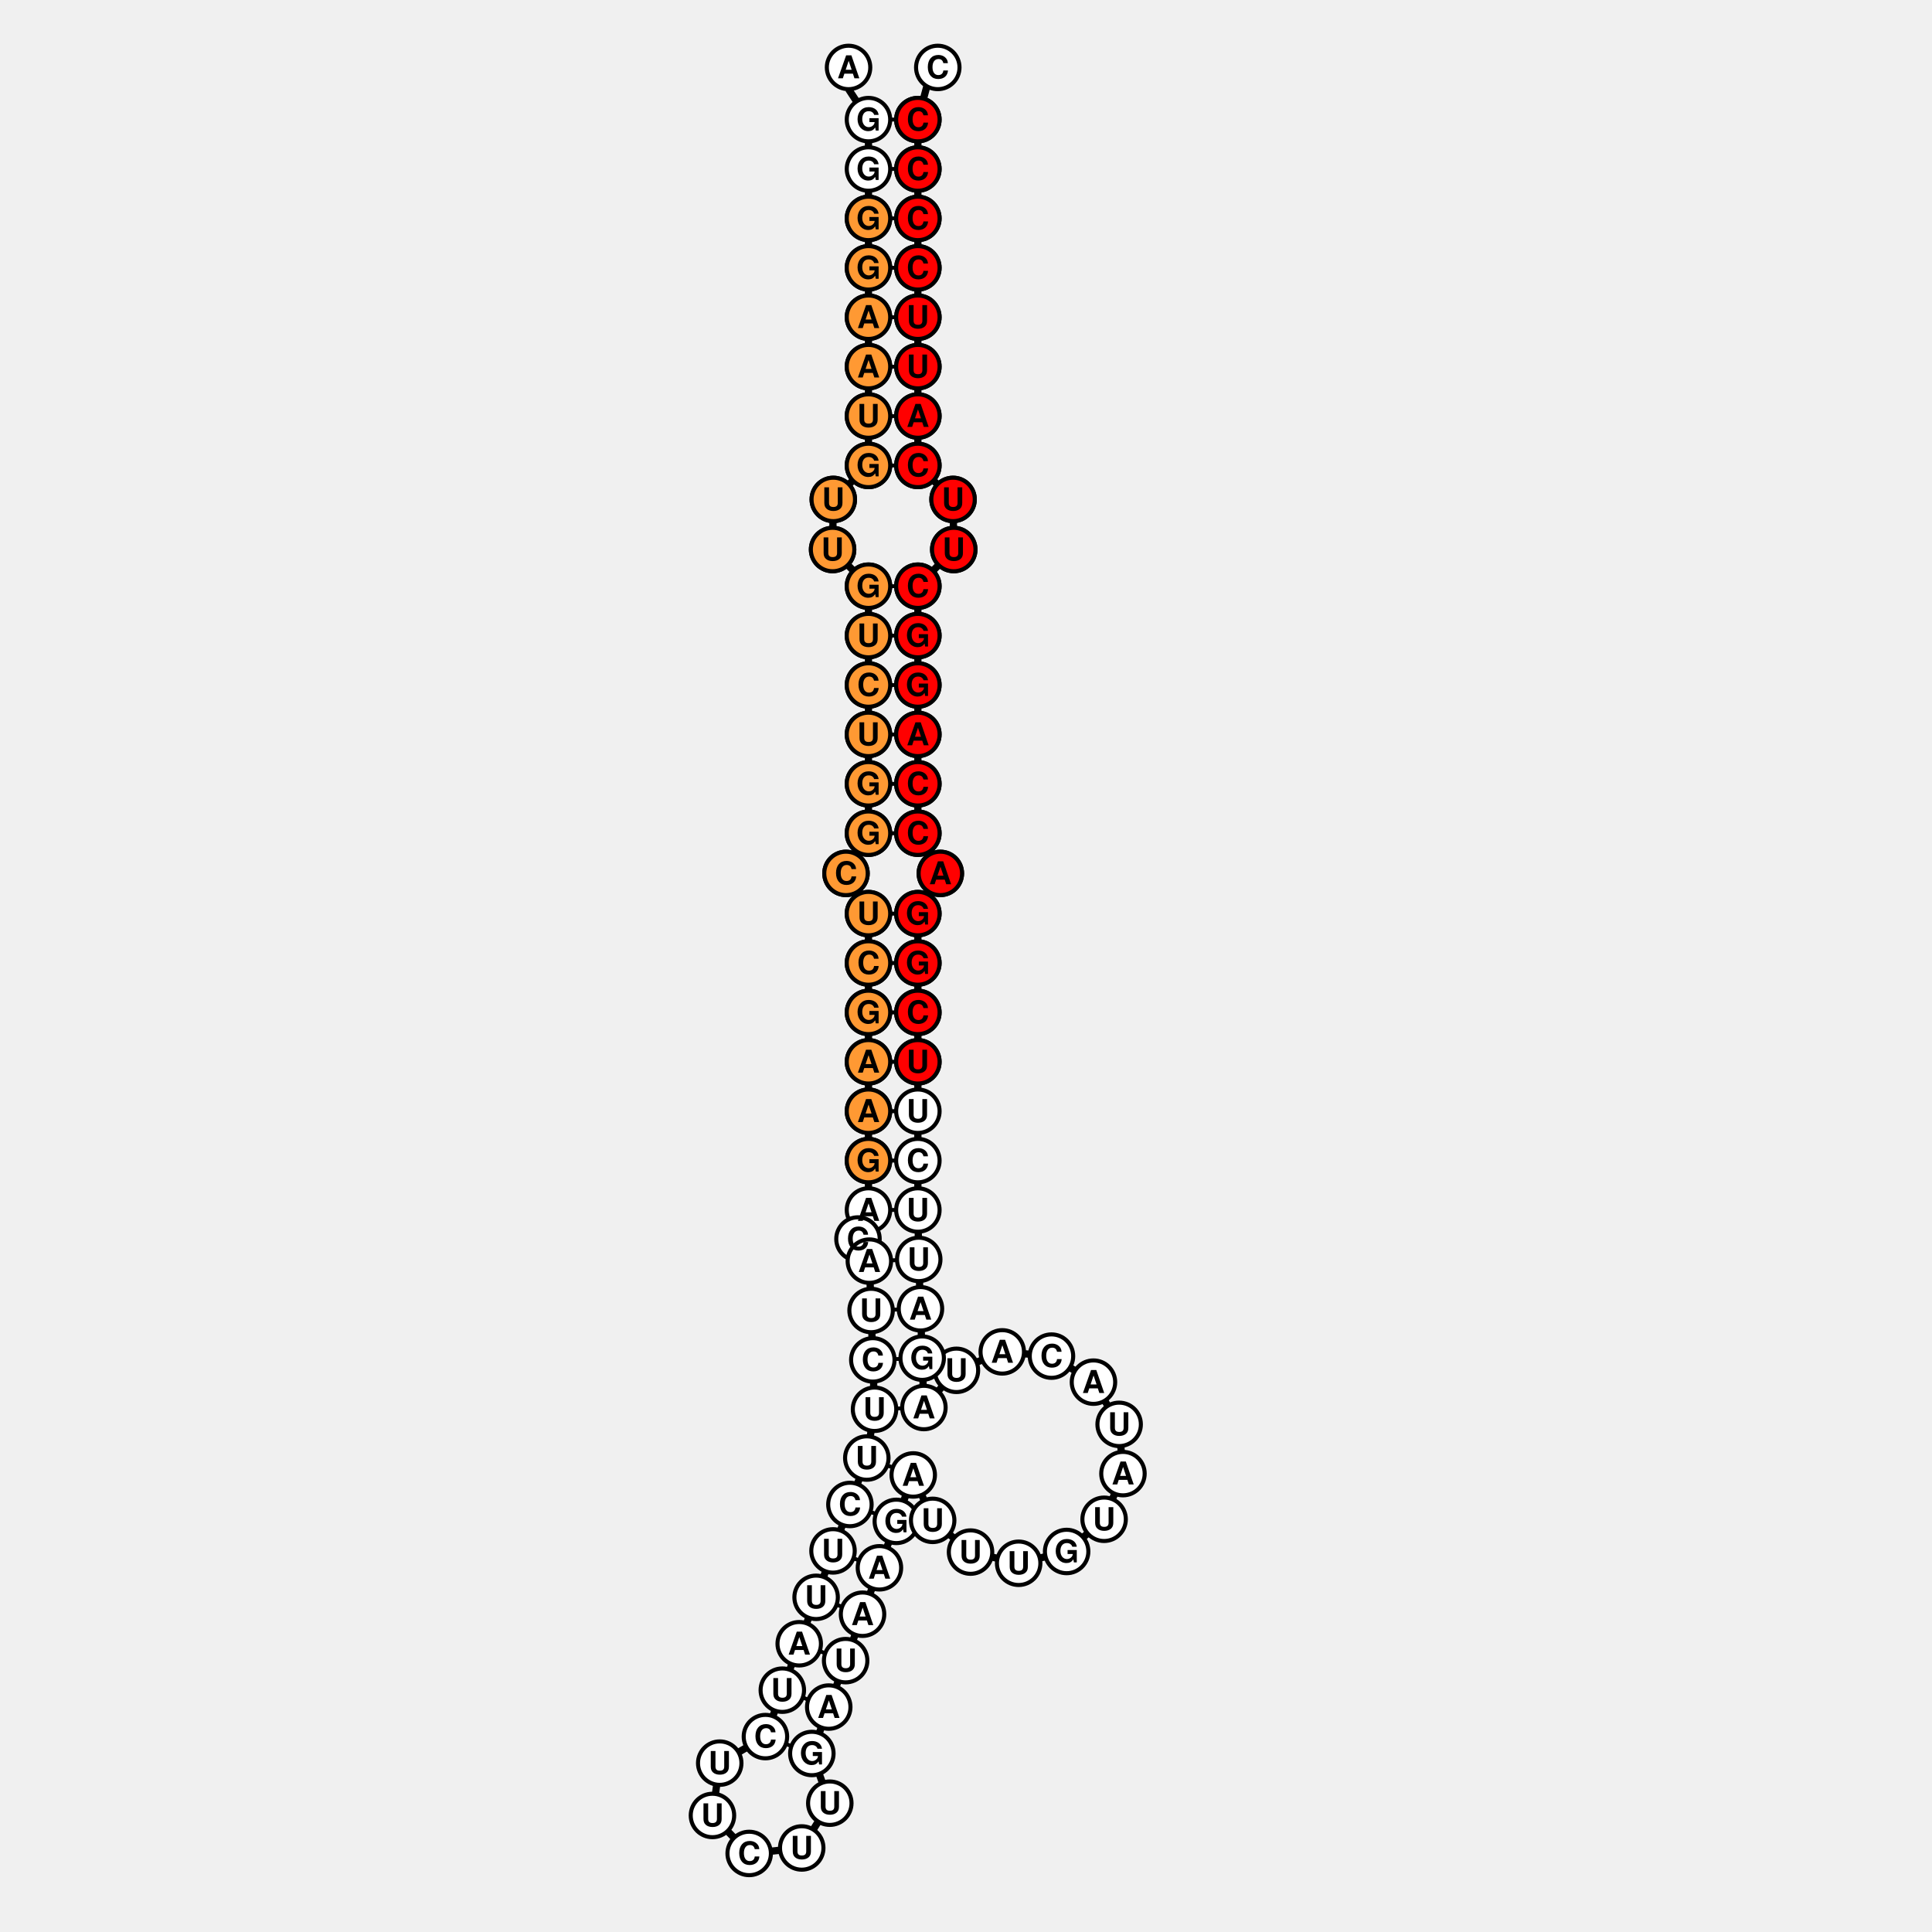
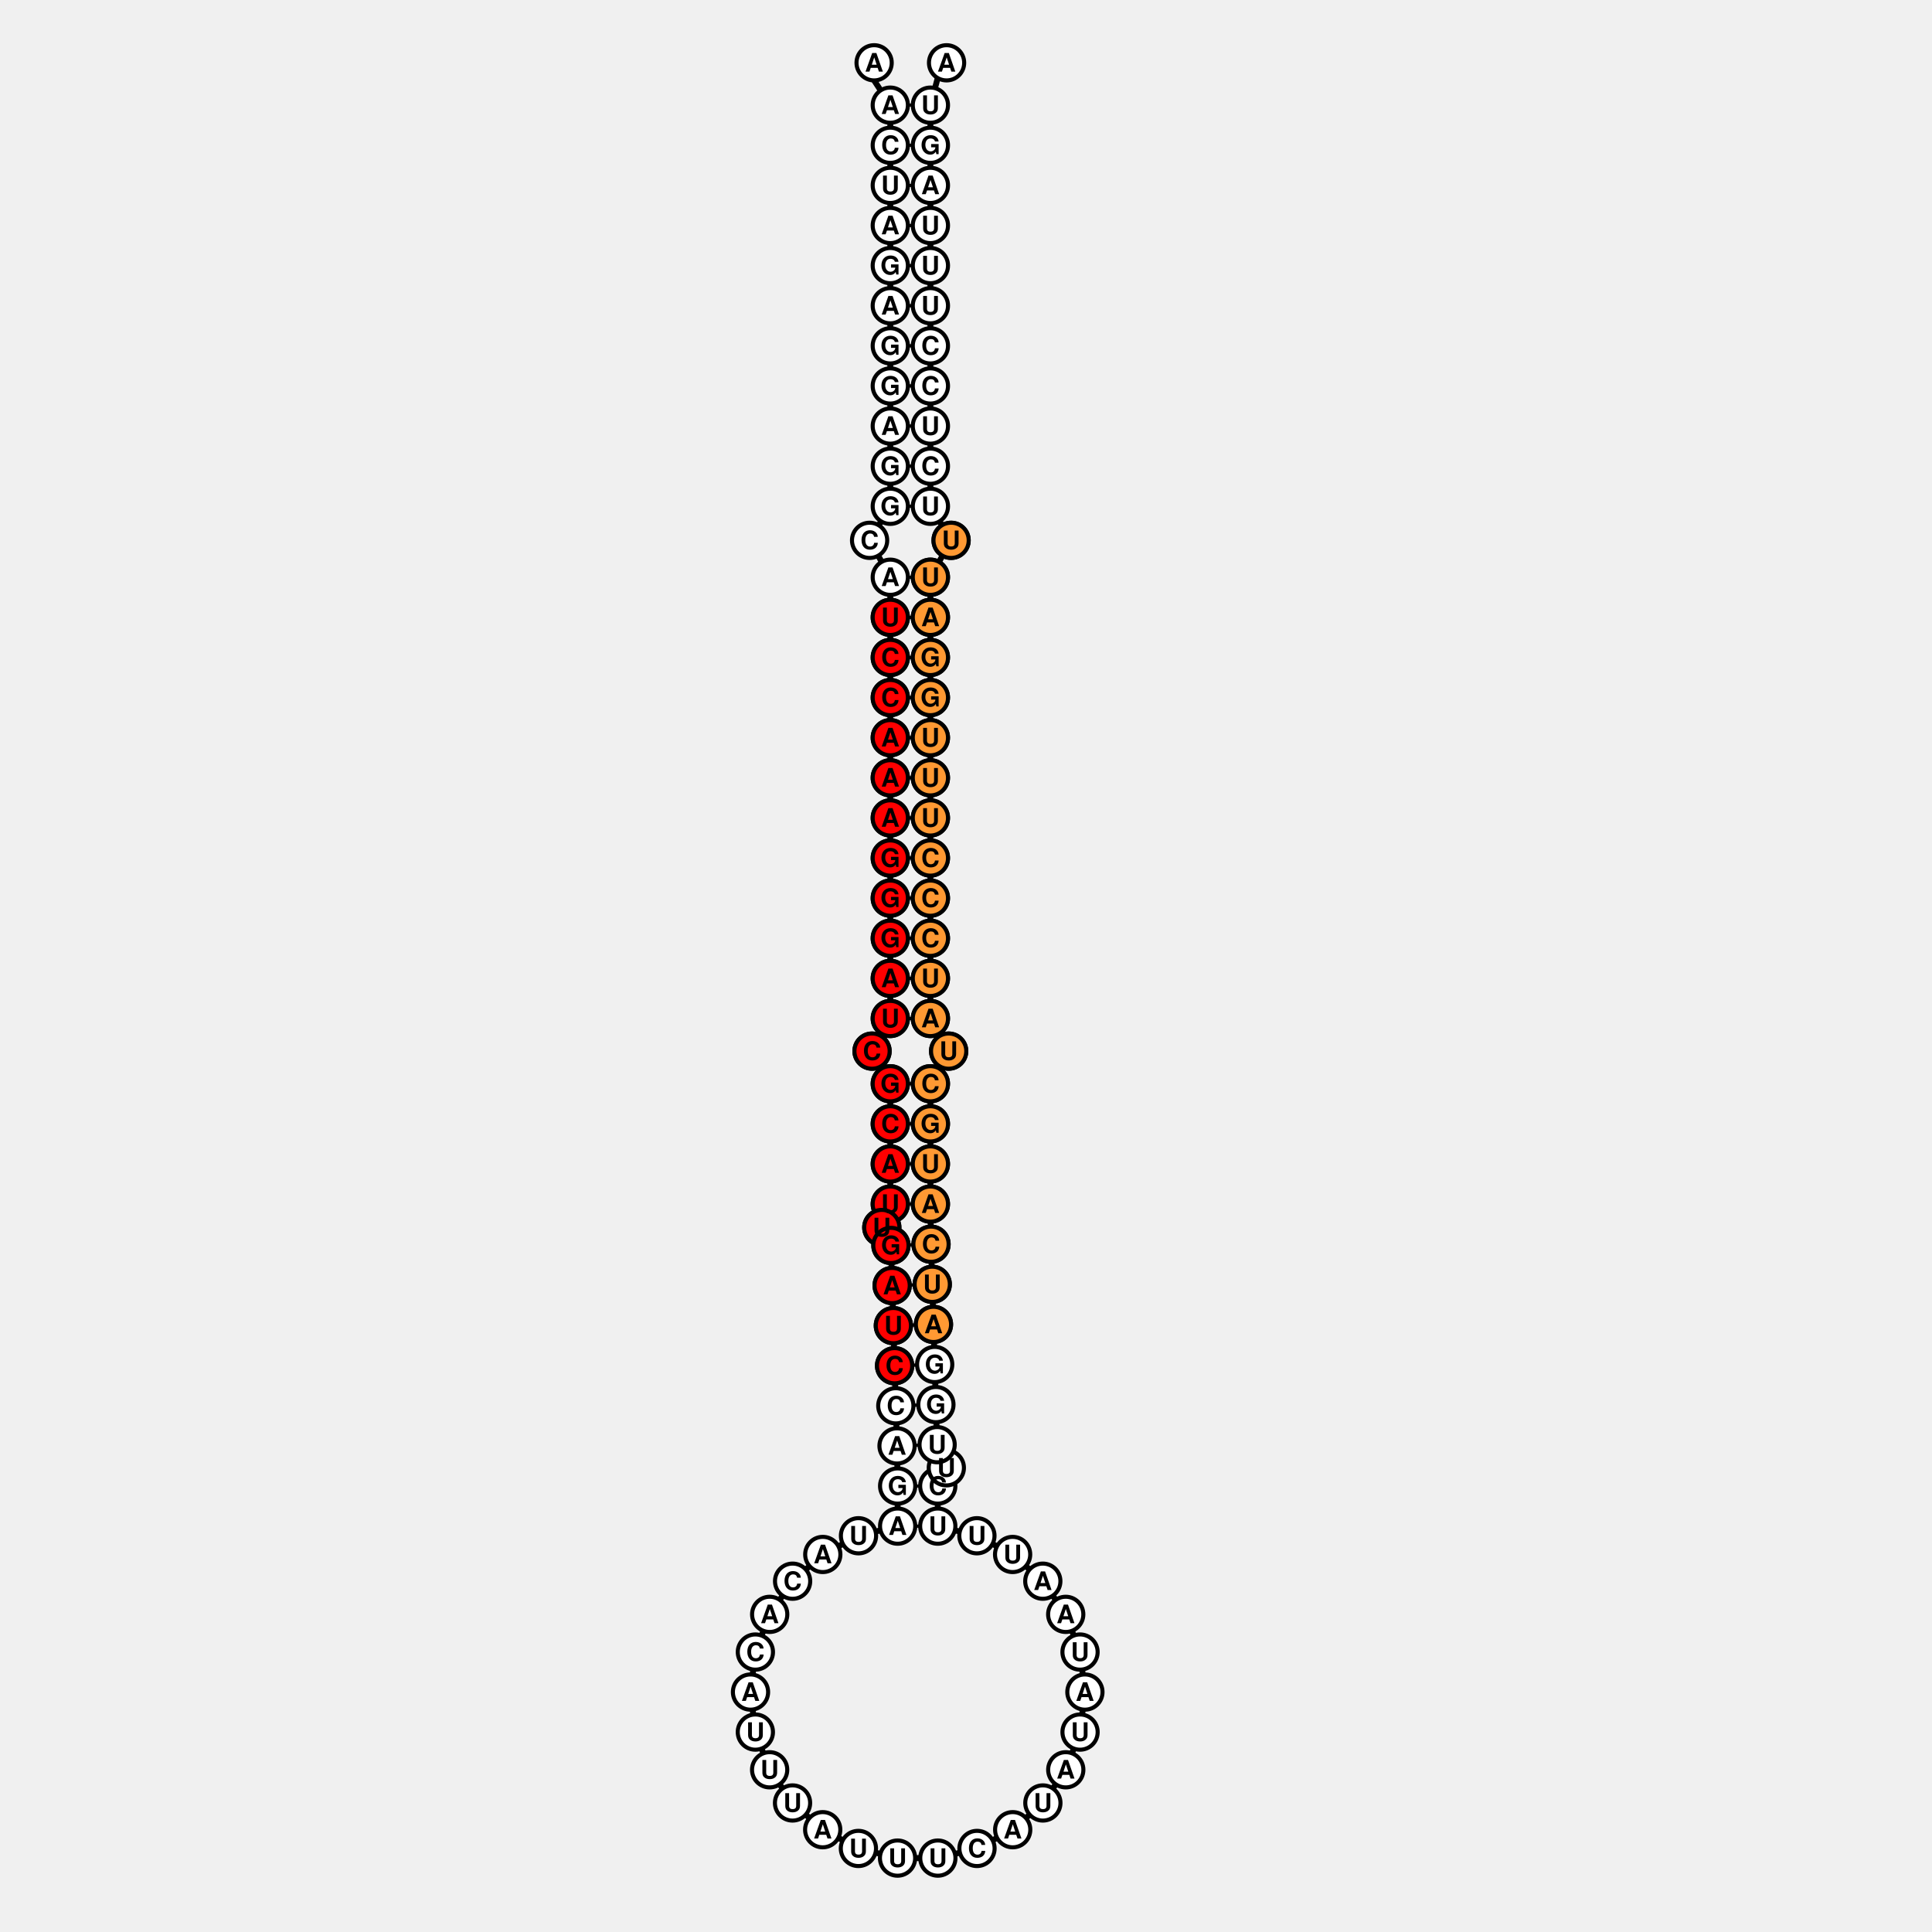
<svg xmlns="http://www.w3.org/2000/svg" baseProfile="full" height="100%" preserveAspectRatio="xMidYMid meet" version="1.1" viewBox="0, 0, 452.0, 452.0" width="100%">
  <defs />
  <g id="precursor" transform="translate(0, 10) scale(0.95, 0.95)">
-     <g id="pairs" stroke="black" stroke-width="0.892">
-       <line x1="213.876" x2="226.042" y1="18.93" y2="18.93" />
-       <line x1="213.876" x2="226.042" y1="31.097" y2="31.097" />
-       <line x1="213.876" x2="226.042" y1="43.263" y2="43.263" />
-       <line x1="213.876" x2="226.042" y1="55.43" y2="55.43" />
-       <line x1="213.876" x2="226.042" y1="67.596" y2="67.596" />
-       <line x1="213.876" x2="226.042" y1="79.763" y2="79.763" />
-       <line x1="213.876" x2="226.042" y1="91.929" y2="91.929" />
-       <line x1="213.876" x2="226.042" y1="104.096" y2="104.096" />
-       <line x1="213.876" x2="226.042" y1="133.833" y2="133.833" />
-       <line x1="213.876" x2="226.042" y1="146" y2="146" />
-       <line x1="213.876" x2="226.042" y1="158.166" y2="158.166" />
-       <line x1="213.876" x2="226.042" y1="170.333" y2="170.333" />
-       <line x1="213.876" x2="226.042" y1="182.499" y2="182.499" />
-       <line x1="213.876" x2="226.042" y1="194.666" y2="194.666" />
-       <line x1="213.876" x2="226.042" y1="214.462" y2="214.462" />
-       <line x1="213.876" x2="226.042" y1="226.629" y2="226.629" />
-       <line x1="213.876" x2="226.042" y1="238.795" y2="238.795" />
-       <line x1="213.876" x2="226.042" y1="250.962" y2="250.962" />
-       <line x1="213.876" x2="226.042" y1="263.128" y2="263.128" />
-       <line x1="213.876" x2="226.042" y1="275.295" y2="275.295" />
-       <line x1="213.876" x2="226.042" y1="287.461" y2="287.461" />
-       <line x1="214.095" x2="226.255" y1="300.05" y2="299.626" />
-       <line x1="214.52" x2="226.679" y1="312.209" y2="311.785" />
-       <line x1="214.945" x2="227.104" y1="324.369" y2="323.944" />
-       <line x1="215.369" x2="227.528" y1="336.528" y2="336.103" />
-       <line x1="213.466" x2="224.899" y1="348.544" y2="352.705" />
-       <line x1="209.305" x2="220.738" y1="359.978" y2="364.139" />
-       <line x1="205.143" x2="216.577" y1="371.41" y2="375.571" />
-       <line x1="200.982" x2="212.415" y1="382.842" y2="387.004" />
-       <line x1="196.821" x2="208.254" y1="394.276" y2="398.437" />
-       <line x1="192.66" x2="204.093" y1="405.708" y2="409.869" />
-       <line x1="188.499" x2="199.931" y1="417.141" y2="421.302" />
-       <line x1="199.931" x2="188.499" y1="421.302" y2="417.141" />
-       <line x1="204.093" x2="192.66" y1="409.869" y2="405.708" />
-       <line x1="208.254" x2="196.821" y1="398.437" y2="394.276" />
-       <line x1="212.415" x2="200.982" y1="387.004" y2="382.842" />
-       <line x1="216.577" x2="205.143" y1="375.571" y2="371.41" />
-       <line x1="220.738" x2="209.305" y1="364.139" y2="359.978" />
-       <line x1="224.899" x2="213.466" y1="352.705" y2="348.544" />
-       <line x1="227.528" x2="215.369" y1="336.103" y2="336.528" />
-       <line x1="227.104" x2="214.945" y1="323.944" y2="324.369" />
-       <line x1="226.679" x2="214.52" y1="311.785" y2="312.209" />
-       <line x1="226.255" x2="214.095" y1="299.626" y2="300.05" />
-       <line x1="226.042" x2="213.876" y1="287.461" y2="287.461" />
-       <line x1="226.042" x2="213.876" y1="275.295" y2="275.295" />
-       <line x1="226.042" x2="213.876" y1="263.128" y2="263.128" />
-       <line x1="226.042" x2="213.876" y1="250.962" y2="250.962" />
-       <line x1="226.042" x2="213.876" y1="238.795" y2="238.795" />
-       <line x1="226.042" x2="213.876" y1="226.629" y2="226.629" />
-       <line x1="226.042" x2="213.876" y1="214.462" y2="214.462" />
-       <line x1="226.042" x2="213.876" y1="194.666" y2="194.666" />
-       <line x1="226.042" x2="213.876" y1="182.499" y2="182.499" />
-       <line x1="226.042" x2="213.876" y1="170.333" y2="170.333" />
-       <line x1="226.042" x2="213.876" y1="158.166" y2="158.166" />
-       <line x1="226.042" x2="213.876" y1="146" y2="146" />
-       <line x1="226.042" x2="213.876" y1="133.833" y2="133.833" />
-       <line x1="226.042" x2="213.876" y1="104.096" y2="104.096" />
-       <line x1="226.042" x2="213.876" y1="91.929" y2="91.929" />
-       <line x1="226.042" x2="213.876" y1="79.763" y2="79.763" />
-       <line x1="226.042" x2="213.876" y1="67.596" y2="67.596" />
-       <line x1="226.042" x2="213.876" y1="55.43" y2="55.43" />
-       <line x1="226.042" x2="213.876" y1="43.263" y2="43.263" />
-       <line x1="226.042" x2="213.876" y1="31.097" y2="31.097" />
-       <line x1="226.042" x2="213.876" y1="18.93" y2="18.93" />
+     <g id="pairs" stroke="black" stroke-width="0.723">
+       <line x1="219.25" x2="229.128" y1="15.37" y2="15.37" />
+       <line x1="219.25" x2="229.128" y1="25.249" y2="25.249" />
+       <line x1="219.25" x2="229.128" y1="35.128" y2="35.128" />
+       <line x1="219.25" x2="229.128" y1="45.007" y2="45.007" />
+       <line x1="219.25" x2="229.128" y1="54.885" y2="54.885" />
+       <line x1="219.25" x2="229.128" y1="64.764" y2="64.764" />
+       <line x1="219.25" x2="229.128" y1="74.643" y2="74.643" />
+       <line x1="219.25" x2="229.128" y1="84.521" y2="84.521" />
+       <line x1="219.25" x2="229.128" y1="94.4" y2="94.4" />
+       <line x1="219.25" x2="229.128" y1="104.279" y2="104.279" />
+       <line x1="219.25" x2="229.128" y1="114.157" y2="114.157" />
+       <line x1="219.25" x2="229.128" y1="131.628" y2="131.628" />
+       <line x1="219.25" x2="229.128" y1="141.507" y2="141.507" />
+       <line x1="219.25" x2="229.128" y1="151.386" y2="151.386" />
+       <line x1="219.25" x2="229.128" y1="161.264" y2="161.264" />
+       <line x1="219.25" x2="229.128" y1="171.143" y2="171.143" />
+       <line x1="219.25" x2="229.128" y1="181.022" y2="181.022" />
+       <line x1="219.25" x2="229.128" y1="190.901" y2="190.901" />
+       <line x1="219.25" x2="229.128" y1="200.779" y2="200.779" />
+       <line x1="219.25" x2="229.128" y1="210.658" y2="210.658" />
+       <line x1="219.25" x2="229.128" y1="220.537" y2="220.537" />
+       <line x1="219.25" x2="229.128" y1="230.415" y2="230.415" />
+       <line x1="219.25" x2="229.128" y1="240.294" y2="240.294" />
+       <line x1="219.25" x2="229.128" y1="256.368" y2="256.368" />
+       <line x1="219.25" x2="229.128" y1="266.247" y2="266.247" />
+       <line x1="219.25" x2="229.128" y1="276.125" y2="276.125" />
+       <line x1="219.25" x2="229.128" y1="286.004" y2="286.004" />
+       <line x1="219.405" x2="229.279" y1="296.182" y2="295.881" />
+       <line x1="219.706" x2="229.58" y1="306.057" y2="305.756" />
+       <line x1="220.008" x2="229.882" y1="315.931" y2="315.63" />
+       <line x1="220.309" x2="230.183" y1="325.805" y2="325.504" />
+       <line x1="220.61" x2="230.484" y1="335.679" y2="335.378" />
+       <line x1="220.911" x2="230.785" y1="345.554" y2="345.252" />
+       <line x1="221.062" x2="230.941" y1="355.431" y2="355.431" />
+       <line x1="221.062" x2="230.941" y1="365.31" y2="365.31" />
+       <line x1="230.941" x2="221.062" y1="365.31" y2="365.31" />
+       <line x1="230.941" x2="221.062" y1="355.431" y2="355.431" />
+       <line x1="230.785" x2="220.911" y1="345.252" y2="345.554" />
+       <line x1="230.484" x2="220.61" y1="335.378" y2="335.679" />
+       <line x1="230.183" x2="220.309" y1="325.504" y2="325.805" />
+       <line x1="229.882" x2="220.008" y1="315.63" y2="315.931" />
+       <line x1="229.58" x2="219.706" y1="305.756" y2="306.057" />
+       <line x1="229.279" x2="219.405" y1="295.881" y2="296.182" />
+       <line x1="229.128" x2="219.25" y1="286.004" y2="286.004" />
+       <line x1="229.128" x2="219.25" y1="276.125" y2="276.125" />
+       <line x1="229.128" x2="219.25" y1="266.247" y2="266.247" />
+       <line x1="229.128" x2="219.25" y1="256.368" y2="256.368" />
+       <line x1="229.128" x2="219.25" y1="240.294" y2="240.294" />
+       <line x1="229.128" x2="219.25" y1="230.415" y2="230.415" />
+       <line x1="229.128" x2="219.25" y1="220.537" y2="220.537" />
+       <line x1="229.128" x2="219.25" y1="210.658" y2="210.658" />
+       <line x1="229.128" x2="219.25" y1="200.779" y2="200.779" />
+       <line x1="229.128" x2="219.25" y1="190.901" y2="190.901" />
+       <line x1="229.128" x2="219.25" y1="181.022" y2="181.022" />
+       <line x1="229.128" x2="219.25" y1="171.143" y2="171.143" />
+       <line x1="229.128" x2="219.25" y1="161.264" y2="161.264" />
+       <line x1="229.128" x2="219.25" y1="151.386" y2="151.386" />
+       <line x1="229.128" x2="219.25" y1="141.507" y2="141.507" />
+       <line x1="229.128" x2="219.25" y1="131.628" y2="131.628" />
+       <line x1="229.128" x2="219.25" y1="114.157" y2="114.157" />
+       <line x1="229.128" x2="219.25" y1="104.279" y2="104.279" />
+       <line x1="229.128" x2="219.25" y1="94.4" y2="94.4" />
+       <line x1="229.128" x2="219.25" y1="84.521" y2="84.521" />
+       <line x1="229.128" x2="219.25" y1="74.643" y2="74.643" />
+       <line x1="229.128" x2="219.25" y1="64.764" y2="64.764" />
+       <line x1="229.128" x2="219.25" y1="54.885" y2="54.885" />
+       <line x1="229.128" x2="219.25" y1="45.007" y2="45.007" />
+       <line x1="229.128" x2="219.25" y1="35.128" y2="35.128" />
+       <line x1="229.128" x2="219.25" y1="25.249" y2="25.249" />
+       <line x1="229.128" x2="219.25" y1="15.37" y2="15.37" />
    </g>
-     <polyline fill="none" points="208.972,11.433 213.876,18.93 213.876,31.097 213.876,43.263 213.876,55.43 213.876,67.596 213.876,79.763 213.876,91.929 213.876,104.096 205.212,112.465 205.039,124.803 213.876,133.833 213.876,146 213.876,158.166 213.876,170.333 213.876,182.499 213.876,194.666 208.341,204.564 213.876,214.462 213.876,226.629 213.876,238.795 213.876,250.962 213.876,263.128 213.876,275.295 213.876,287.461 211.293,294.6 214.095,300.05 214.52,312.209 214.945,324.369 215.369,336.528 213.466,348.544 209.305,359.978 205.143,371.41 200.982,382.842 196.821,394.276 192.66,405.708 188.499,417.141 177.246,423.675 175.454,436.564 184.498,445.92 197.44,444.566 204.352,433.541 199.931,421.302 204.093,409.869 208.254,398.437 212.415,387.004 216.577,375.571 220.738,364.139 224.899,352.705 229.686,363.891 239.012,371.704 250.863,374.457 262.678,371.554 271.905,363.623 276.549,352.378 275.608,340.248 269.284,329.853 258.944,323.441 246.823,322.396 235.539,326.943 227.528,336.103 227.104,323.944 226.679,311.785 226.255,299.626 226.042,287.461 226.042,275.295 226.042,263.128 226.042,250.962 226.042,238.795 226.042,226.629 226.042,214.462 231.577,204.564 226.042,194.666 226.042,182.499 226.042,170.333 226.042,158.166 226.042,146 226.042,133.833 234.879,124.803 234.706,112.465 226.042,104.096 226.042,91.929 226.042,79.763 226.042,67.596 226.042,55.43 226.042,43.263 226.042,31.097 226.042,18.93 230.946,0.733" stroke="black" stroke-width="1.783" />
+     <polyline fill="none" points="215.268,9.276 219.25,15.37 219.25,25.249 219.25,35.128 219.25,45.007 219.25,54.885 219.25,64.764 219.25,74.643 219.25,84.521 219.25,94.4 219.25,104.279 219.25,114.157 214.154,122.54 219.25,131.628 219.25,141.507 219.25,151.386 219.25,161.264 219.25,171.143 219.25,181.022 219.25,190.901 219.25,200.779 219.25,210.658 219.25,220.537 219.25,230.415 219.25,240.294 214.756,248.331 219.25,256.368 219.25,266.247 219.25,276.125 219.25,286.004 217.161,291.768 219.405,296.182 219.706,306.057 220.008,315.931 220.309,325.805 220.61,335.679 220.911,345.554 221.062,355.431 221.062,365.31 211.42,367.68 202.627,372.289 195.193,378.87 189.55,387.038 186.026,396.32 184.826,406.175 186.02,416.031 189.538,425.315 195.177,433.487 202.607,440.072 211.397,444.687 221.037,447.063 230.965,447.063 240.605,444.687 249.396,440.072 256.826,433.487 262.464,425.315 265.983,416.031 267.177,406.175 265.977,396.32 262.453,387.038 256.81,378.87 249.375,372.289 240.582,367.68 230.941,365.31 230.941,355.431 233.05,350.95 230.785,345.252 230.484,335.378 230.183,325.504 229.882,315.63 229.58,305.756 229.279,295.881 229.128,286.004 229.128,276.125 229.128,266.247 229.128,256.368 233.623,248.331 229.128,240.294 229.128,230.415 229.128,220.537 229.128,210.658 229.128,200.779 229.128,190.901 229.128,181.022 229.128,171.143 229.128,161.264 229.128,151.386 229.128,141.507 229.128,131.628 234.224,122.54 229.128,114.157 229.128,104.279 229.128,94.4 229.128,84.521 229.128,74.643 229.128,64.764 229.128,54.885 229.128,45.007 229.128,35.128 229.128,25.249 229.128,15.37 233.11,0.602" stroke="black" stroke-width="1.446" />
    <g fill="white" id="circles" stroke="black">
-       <circle cx="208.972" cy="6.083" fill="white" r="5.35" />
-       <circle cx="213.876" cy="18.93" fill="white" r="5.35" />
-       <circle cx="213.876" cy="31.097" fill="white" r="5.35" />
-       <circle cx="213.876" cy="43.263" fill="white" r="5.35" />
-       <circle cx="213.876" cy="55.43" fill="white" r="5.35" />
-       <circle cx="213.876" cy="67.596" fill="white" r="5.35" />
-       <circle cx="213.876" cy="79.763" fill="white" r="5.35" />
-       <circle cx="213.876" cy="91.929" fill="white" r="5.35" />
-       <circle cx="213.876" cy="104.096" fill="white" r="5.35" />
-       <circle cx="205.212" cy="112.465" fill="white" r="5.35" />
-       <circle cx="205.039" cy="124.803" fill="white" r="5.35" />
-       <circle cx="213.876" cy="133.833" fill="white" r="5.35" />
-       <circle cx="213.876" cy="146" fill="white" r="5.35" />
-       <circle cx="213.876" cy="158.166" fill="white" r="5.35" />
-       <circle cx="213.876" cy="170.333" fill="white" r="5.35" />
-       <circle cx="213.876" cy="182.499" fill="white" r="5.35" />
-       <circle cx="213.876" cy="194.666" fill="white" r="5.35" />
-       <circle cx="208.341" cy="204.564" fill="white" r="5.35" />
-       <circle cx="213.876" cy="214.462" fill="white" r="5.35" />
-       <circle cx="213.876" cy="226.629" fill="white" r="5.35" />
-       <circle cx="213.876" cy="238.795" fill="white" r="5.35" />
-       <circle cx="213.876" cy="250.962" fill="white" r="5.35" />
-       <circle cx="213.876" cy="263.128" fill="white" r="5.35" />
-       <circle cx="213.876" cy="275.295" fill="white" r="5.35" />
-       <circle cx="213.876" cy="287.461" fill="white" r="5.35" />
-       <circle cx="211.293" cy="294.6" fill="white" r="5.35" />
-       <circle cx="214.095" cy="300.05" fill="white" r="5.35" />
-       <circle cx="214.52" cy="312.209" fill="white" r="5.35" />
-       <circle cx="214.945" cy="324.369" fill="white" r="5.35" />
-       <circle cx="215.369" cy="336.528" fill="white" r="5.35" />
-       <circle cx="213.466" cy="348.544" fill="white" r="5.35" />
-       <circle cx="209.305" cy="359.978" fill="white" r="5.35" />
-       <circle cx="205.143" cy="371.41" fill="white" r="5.35" />
-       <circle cx="200.982" cy="382.842" fill="white" r="5.35" />
-       <circle cx="196.821" cy="394.276" fill="white" r="5.35" />
-       <circle cx="192.66" cy="405.708" fill="white" r="5.35" />
-       <circle cx="188.499" cy="417.141" fill="white" r="5.35" />
-       <circle cx="177.246" cy="423.675" fill="white" r="5.35" />
-       <circle cx="175.454" cy="436.564" fill="white" r="5.35" />
-       <circle cx="184.498" cy="445.92" fill="white" r="5.35" />
-       <circle cx="197.44" cy="444.566" fill="white" r="5.35" />
-       <circle cx="204.352" cy="433.541" fill="white" r="5.35" />
-       <circle cx="199.931" cy="421.302" fill="white" r="5.35" />
-       <circle cx="204.093" cy="409.869" fill="white" r="5.35" />
-       <circle cx="208.254" cy="398.437" fill="white" r="5.35" />
-       <circle cx="212.415" cy="387.004" fill="white" r="5.35" />
-       <circle cx="216.577" cy="375.571" fill="white" r="5.35" />
-       <circle cx="220.738" cy="364.139" fill="white" r="5.35" />
-       <circle cx="224.899" cy="352.705" fill="white" r="5.35" />
-       <circle cx="229.686" cy="363.891" fill="white" r="5.35" />
-       <circle cx="239.012" cy="371.704" fill="white" r="5.35" />
-       <circle cx="250.863" cy="374.457" fill="white" r="5.35" />
-       <circle cx="262.678" cy="371.554" fill="white" r="5.35" />
-       <circle cx="271.905" cy="363.623" fill="white" r="5.35" />
-       <circle cx="276.549" cy="352.378" fill="white" r="5.35" />
-       <circle cx="275.608" cy="340.248" fill="white" r="5.35" />
-       <circle cx="269.284" cy="329.853" fill="white" r="5.35" />
-       <circle cx="258.944" cy="323.441" fill="white" r="5.35" />
-       <circle cx="246.823" cy="322.396" fill="white" r="5.35" />
-       <circle cx="235.539" cy="326.943" fill="white" r="5.35" />
-       <circle cx="227.528" cy="336.103" fill="white" r="5.35" />
-       <circle cx="227.104" cy="323.944" fill="white" r="5.35" />
-       <circle cx="226.679" cy="311.785" fill="white" r="5.35" />
-       <circle cx="226.255" cy="299.626" fill="white" r="5.35" />
-       <circle cx="226.042" cy="287.461" fill="white" r="5.35" />
-       <circle cx="226.042" cy="275.295" fill="white" r="5.35" />
-       <circle cx="226.042" cy="263.128" fill="white" r="5.35" />
-       <circle cx="226.042" cy="250.962" fill="white" r="5.35" />
-       <circle cx="226.042" cy="238.795" fill="white" r="5.35" />
-       <circle cx="226.042" cy="226.629" fill="white" r="5.35" />
-       <circle cx="226.042" cy="214.462" fill="white" r="5.35" />
-       <circle cx="231.577" cy="204.564" fill="white" r="5.35" />
-       <circle cx="226.042" cy="194.666" fill="white" r="5.35" />
-       <circle cx="226.042" cy="182.499" fill="white" r="5.35" />
-       <circle cx="226.042" cy="170.333" fill="white" r="5.35" />
-       <circle cx="226.042" cy="158.166" fill="white" r="5.35" />
-       <circle cx="226.042" cy="146" fill="white" r="5.35" />
-       <circle cx="226.042" cy="133.833" fill="white" r="5.35" />
-       <circle cx="234.879" cy="124.803" fill="white" r="5.35" />
-       <circle cx="234.706" cy="112.465" fill="white" r="5.35" />
-       <circle cx="226.042" cy="104.096" fill="white" r="5.35" />
-       <circle cx="226.042" cy="91.929" fill="white" r="5.35" />
-       <circle cx="226.042" cy="79.763" fill="white" r="5.35" />
-       <circle cx="226.042" cy="67.596" fill="white" r="5.35" />
-       <circle cx="226.042" cy="55.43" fill="white" r="5.35" />
-       <circle cx="226.042" cy="43.263" fill="white" r="5.35" />
-       <circle cx="226.042" cy="31.097" fill="white" r="5.35" />
-       <circle cx="226.042" cy="18.93" fill="white" r="5.35" />
-       <circle cx="230.946" cy="6.083" fill="white" r="5.35" />
-       <circle cx="226.042" cy="250.962" fill="#ff0000" r="5.35" />
-       <circle cx="226.042" cy="238.795" fill="#ff0000" r="5.35" />
-       <circle cx="226.042" cy="226.629" fill="#ff0000" r="5.35" />
-       <circle cx="226.042" cy="214.462" fill="#ff0000" r="5.35" />
-       <circle cx="231.577" cy="204.564" fill="#ff0000" r="5.35" />
-       <circle cx="226.042" cy="194.666" fill="#ff0000" r="5.35" />
-       <circle cx="226.042" cy="182.499" fill="#ff0000" r="5.35" />
-       <circle cx="226.042" cy="170.333" fill="#ff0000" r="5.35" />
-       <circle cx="226.042" cy="158.166" fill="#ff0000" r="5.35" />
-       <circle cx="226.042" cy="146" fill="#ff0000" r="5.35" />
-       <circle cx="226.042" cy="133.833" fill="#ff0000" r="5.35" />
-       <circle cx="234.879" cy="124.803" fill="#ff0000" r="5.35" />
-       <circle cx="234.706" cy="112.465" fill="#ff0000" r="5.35" />
-       <circle cx="226.042" cy="104.096" fill="#ff0000" r="5.35" />
-       <circle cx="226.042" cy="91.929" fill="#ff0000" r="5.35" />
-       <circle cx="226.042" cy="79.763" fill="#ff0000" r="5.35" />
-       <circle cx="226.042" cy="67.596" fill="#ff0000" r="5.35" />
-       <circle cx="226.042" cy="55.43" fill="#ff0000" r="5.35" />
-       <circle cx="226.042" cy="43.263" fill="#ff0000" r="5.35" />
-       <circle cx="226.042" cy="31.097" fill="#ff0000" r="5.35" />
-       <circle cx="226.042" cy="18.93" fill="#ff0000" r="5.35" />
-       <circle cx="213.876" cy="43.263" fill="#ff9933" r="5.35" />
-       <circle cx="213.876" cy="55.43" fill="#ff9933" r="5.35" />
-       <circle cx="213.876" cy="67.596" fill="#ff9933" r="5.35" />
-       <circle cx="213.876" cy="79.763" fill="#ff9933" r="5.35" />
-       <circle cx="213.876" cy="91.929" fill="#ff9933" r="5.35" />
-       <circle cx="213.876" cy="104.096" fill="#ff9933" r="5.35" />
-       <circle cx="205.212" cy="112.465" fill="#ff9933" r="5.35" />
-       <circle cx="205.039" cy="124.803" fill="#ff9933" r="5.35" />
-       <circle cx="213.876" cy="133.833" fill="#ff9933" r="5.35" />
-       <circle cx="213.876" cy="146" fill="#ff9933" r="5.35" />
-       <circle cx="213.876" cy="158.166" fill="#ff9933" r="5.35" />
-       <circle cx="213.876" cy="170.333" fill="#ff9933" r="5.35" />
-       <circle cx="213.876" cy="182.499" fill="#ff9933" r="5.35" />
-       <circle cx="213.876" cy="194.666" fill="#ff9933" r="5.35" />
-       <circle cx="208.341" cy="204.564" fill="#ff9933" r="5.35" />
-       <circle cx="213.876" cy="214.462" fill="#ff9933" r="5.35" />
-       <circle cx="213.876" cy="226.629" fill="#ff9933" r="5.35" />
-       <circle cx="213.876" cy="238.795" fill="#ff9933" r="5.35" />
-       <circle cx="213.876" cy="250.962" fill="#ff9933" r="5.35" />
-       <circle cx="213.876" cy="263.128" fill="#ff9933" r="5.35" />
-       <circle cx="213.876" cy="275.295" fill="#ff9933" r="5.35" />
+       <circle cx="215.268" cy="4.939" fill="white" r="4.337" />
+       <circle cx="219.25" cy="15.37" fill="white" r="4.337" />
+       <circle cx="219.25" cy="25.249" fill="white" r="4.337" />
+       <circle cx="219.25" cy="35.128" fill="white" r="4.337" />
+       <circle cx="219.25" cy="45.007" fill="white" r="4.337" />
+       <circle cx="219.25" cy="54.885" fill="white" r="4.337" />
+       <circle cx="219.25" cy="64.764" fill="white" r="4.337" />
+       <circle cx="219.25" cy="74.643" fill="white" r="4.337" />
+       <circle cx="219.25" cy="84.521" fill="white" r="4.337" />
+       <circle cx="219.25" cy="94.4" fill="white" r="4.337" />
+       <circle cx="219.25" cy="104.279" fill="white" r="4.337" />
+       <circle cx="219.25" cy="114.157" fill="white" r="4.337" />
+       <circle cx="214.154" cy="122.54" fill="white" r="4.337" />
+       <circle cx="219.25" cy="131.628" fill="white" r="4.337" />
+       <circle cx="219.25" cy="141.507" fill="white" r="4.337" />
+       <circle cx="219.25" cy="151.386" fill="white" r="4.337" />
+       <circle cx="219.25" cy="161.264" fill="white" r="4.337" />
+       <circle cx="219.25" cy="171.143" fill="white" r="4.337" />
+       <circle cx="219.25" cy="181.022" fill="white" r="4.337" />
+       <circle cx="219.25" cy="190.901" fill="white" r="4.337" />
+       <circle cx="219.25" cy="200.779" fill="white" r="4.337" />
+       <circle cx="219.25" cy="210.658" fill="white" r="4.337" />
+       <circle cx="219.25" cy="220.537" fill="white" r="4.337" />
+       <circle cx="219.25" cy="230.415" fill="white" r="4.337" />
+       <circle cx="219.25" cy="240.294" fill="white" r="4.337" />
+       <circle cx="214.756" cy="248.331" fill="white" r="4.337" />
+       <circle cx="219.25" cy="256.368" fill="white" r="4.337" />
+       <circle cx="219.25" cy="266.247" fill="white" r="4.337" />
+       <circle cx="219.25" cy="276.125" fill="white" r="4.337" />
+       <circle cx="219.25" cy="286.004" fill="white" r="4.337" />
+       <circle cx="217.161" cy="291.768" fill="white" r="4.337" />
+       <circle cx="219.405" cy="296.182" fill="white" r="4.337" />
+       <circle cx="219.706" cy="306.057" fill="white" r="4.337" />
+       <circle cx="220.008" cy="315.931" fill="white" r="4.337" />
+       <circle cx="220.309" cy="325.805" fill="white" r="4.337" />
+       <circle cx="220.61" cy="335.679" fill="white" r="4.337" />
+       <circle cx="220.911" cy="345.554" fill="white" r="4.337" />
+       <circle cx="221.062" cy="355.431" fill="white" r="4.337" />
+       <circle cx="221.062" cy="365.31" fill="white" r="4.337" />
+       <circle cx="211.42" cy="367.68" fill="white" r="4.337" />
+       <circle cx="202.627" cy="372.289" fill="white" r="4.337" />
+       <circle cx="195.193" cy="378.87" fill="white" r="4.337" />
+       <circle cx="189.55" cy="387.038" fill="white" r="4.337" />
+       <circle cx="186.026" cy="396.32" fill="white" r="4.337" />
+       <circle cx="184.826" cy="406.175" fill="white" r="4.337" />
+       <circle cx="186.02" cy="416.031" fill="white" r="4.337" />
+       <circle cx="189.538" cy="425.315" fill="white" r="4.337" />
+       <circle cx="195.177" cy="433.487" fill="white" r="4.337" />
+       <circle cx="202.607" cy="440.072" fill="white" r="4.337" />
+       <circle cx="211.397" cy="444.687" fill="white" r="4.337" />
+       <circle cx="221.037" cy="447.063" fill="white" r="4.337" />
+       <circle cx="230.965" cy="447.063" fill="white" r="4.337" />
+       <circle cx="240.605" cy="444.687" fill="white" r="4.337" />
+       <circle cx="249.396" cy="440.072" fill="white" r="4.337" />
+       <circle cx="256.826" cy="433.487" fill="white" r="4.337" />
+       <circle cx="262.464" cy="425.315" fill="white" r="4.337" />
+       <circle cx="265.983" cy="416.031" fill="white" r="4.337" />
+       <circle cx="267.177" cy="406.175" fill="white" r="4.337" />
+       <circle cx="265.977" cy="396.32" fill="white" r="4.337" />
+       <circle cx="262.453" cy="387.038" fill="white" r="4.337" />
+       <circle cx="256.81" cy="378.87" fill="white" r="4.337" />
+       <circle cx="249.375" cy="372.289" fill="white" r="4.337" />
+       <circle cx="240.582" cy="367.68" fill="white" r="4.337" />
+       <circle cx="230.941" cy="365.31" fill="white" r="4.337" />
+       <circle cx="230.941" cy="355.431" fill="white" r="4.337" />
+       <circle cx="233.05" cy="350.95" fill="white" r="4.337" />
+       <circle cx="230.785" cy="345.252" fill="white" r="4.337" />
+       <circle cx="230.484" cy="335.378" fill="white" r="4.337" />
+       <circle cx="230.183" cy="325.504" fill="white" r="4.337" />
+       <circle cx="229.882" cy="315.63" fill="white" r="4.337" />
+       <circle cx="229.58" cy="305.756" fill="white" r="4.337" />
+       <circle cx="229.279" cy="295.881" fill="white" r="4.337" />
+       <circle cx="229.128" cy="286.004" fill="white" r="4.337" />
+       <circle cx="229.128" cy="276.125" fill="white" r="4.337" />
+       <circle cx="229.128" cy="266.247" fill="white" r="4.337" />
+       <circle cx="229.128" cy="256.368" fill="white" r="4.337" />
+       <circle cx="233.623" cy="248.331" fill="white" r="4.337" />
+       <circle cx="229.128" cy="240.294" fill="white" r="4.337" />
+       <circle cx="229.128" cy="230.415" fill="white" r="4.337" />
+       <circle cx="229.128" cy="220.537" fill="white" r="4.337" />
+       <circle cx="229.128" cy="210.658" fill="white" r="4.337" />
+       <circle cx="229.128" cy="200.779" fill="white" r="4.337" />
+       <circle cx="229.128" cy="190.901" fill="white" r="4.337" />
+       <circle cx="229.128" cy="181.022" fill="white" r="4.337" />
+       <circle cx="229.128" cy="171.143" fill="white" r="4.337" />
+       <circle cx="229.128" cy="161.264" fill="white" r="4.337" />
+       <circle cx="229.128" cy="151.386" fill="white" r="4.337" />
+       <circle cx="229.128" cy="141.507" fill="white" r="4.337" />
+       <circle cx="229.128" cy="131.628" fill="white" r="4.337" />
+       <circle cx="234.224" cy="122.54" fill="white" r="4.337" />
+       <circle cx="229.128" cy="114.157" fill="white" r="4.337" />
+       <circle cx="229.128" cy="104.279" fill="white" r="4.337" />
+       <circle cx="229.128" cy="94.4" fill="white" r="4.337" />
+       <circle cx="229.128" cy="84.521" fill="white" r="4.337" />
+       <circle cx="229.128" cy="74.643" fill="white" r="4.337" />
+       <circle cx="229.128" cy="64.764" fill="white" r="4.337" />
+       <circle cx="229.128" cy="54.885" fill="white" r="4.337" />
+       <circle cx="229.128" cy="45.007" fill="white" r="4.337" />
+       <circle cx="229.128" cy="35.128" fill="white" r="4.337" />
+       <circle cx="229.128" cy="25.249" fill="white" r="4.337" />
+       <circle cx="229.128" cy="15.37" fill="white" r="4.337" />
+       <circle cx="233.11" cy="4.939" fill="white" r="4.337" />
+       <circle cx="219.25" cy="141.507" fill="#ff0000" r="4.337" />
+       <circle cx="219.25" cy="151.386" fill="#ff0000" r="4.337" />
+       <circle cx="219.25" cy="161.264" fill="#ff0000" r="4.337" />
+       <circle cx="219.25" cy="171.143" fill="#ff0000" r="4.337" />
+       <circle cx="219.25" cy="181.022" fill="#ff0000" r="4.337" />
+       <circle cx="219.25" cy="190.901" fill="#ff0000" r="4.337" />
+       <circle cx="219.25" cy="200.779" fill="#ff0000" r="4.337" />
+       <circle cx="219.25" cy="210.658" fill="#ff0000" r="4.337" />
+       <circle cx="219.25" cy="220.537" fill="#ff0000" r="4.337" />
+       <circle cx="219.25" cy="230.415" fill="#ff0000" r="4.337" />
+       <circle cx="219.25" cy="240.294" fill="#ff0000" r="4.337" />
+       <circle cx="214.756" cy="248.331" fill="#ff0000" r="4.337" />
+       <circle cx="219.25" cy="256.368" fill="#ff0000" r="4.337" />
+       <circle cx="219.25" cy="266.247" fill="#ff0000" r="4.337" />
+       <circle cx="219.25" cy="276.125" fill="#ff0000" r="4.337" />
+       <circle cx="219.25" cy="286.004" fill="#ff0000" r="4.337" />
+       <circle cx="217.161" cy="291.768" fill="#ff0000" r="4.337" />
+       <circle cx="219.405" cy="296.182" fill="#ff0000" r="4.337" />
+       <circle cx="219.706" cy="306.057" fill="#ff0000" r="4.337" />
+       <circle cx="220.008" cy="315.931" fill="#ff0000" r="4.337" />
+       <circle cx="220.309" cy="325.805" fill="#ff0000" r="4.337" />
+       <circle cx="229.882" cy="315.63" fill="#ff9933" r="4.337" />
+       <circle cx="229.58" cy="305.756" fill="#ff9933" r="4.337" />
+       <circle cx="229.279" cy="295.881" fill="#ff9933" r="4.337" />
+       <circle cx="229.128" cy="286.004" fill="#ff9933" r="4.337" />
+       <circle cx="229.128" cy="276.125" fill="#ff9933" r="4.337" />
+       <circle cx="229.128" cy="266.247" fill="#ff9933" r="4.337" />
+       <circle cx="229.128" cy="256.368" fill="#ff9933" r="4.337" />
+       <circle cx="233.623" cy="248.331" fill="#ff9933" r="4.337" />
+       <circle cx="229.128" cy="240.294" fill="#ff9933" r="4.337" />
+       <circle cx="229.128" cy="230.415" fill="#ff9933" r="4.337" />
+       <circle cx="229.128" cy="220.537" fill="#ff9933" r="4.337" />
+       <circle cx="229.128" cy="210.658" fill="#ff9933" r="4.337" />
+       <circle cx="229.128" cy="200.779" fill="#ff9933" r="4.337" />
+       <circle cx="229.128" cy="190.901" fill="#ff9933" r="4.337" />
+       <circle cx="229.128" cy="181.022" fill="#ff9933" r="4.337" />
+       <circle cx="229.128" cy="171.143" fill="#ff9933" r="4.337" />
+       <circle cx="229.128" cy="161.264" fill="#ff9933" r="4.337" />
+       <circle cx="229.128" cy="151.386" fill="#ff9933" r="4.337" />
+       <circle cx="229.128" cy="141.507" fill="#ff9933" r="4.337" />
+       <circle cx="229.128" cy="131.628" fill="#ff9933" r="4.337" />
+       <circle cx="234.224" cy="122.54" fill="#ff9933" r="4.337" />
    </g>
-     <g fill="black" font-family="Helvetica" font-size="7.757" font-weight="bold" id="nucleotides" transform="translate(0,2.676298)">
-       <text text-anchor="middle" x="208.972" y="6.083">A</text>
-       <text text-anchor="middle" x="213.876" y="18.93">G</text>
-       <text text-anchor="middle" x="213.876" y="31.097">G</text>
-       <text text-anchor="middle" x="213.876" y="43.263">G</text>
-       <text text-anchor="middle" x="213.876" y="55.43">G</text>
-       <text text-anchor="middle" x="213.876" y="67.596">A</text>
-       <text text-anchor="middle" x="213.876" y="79.763">A</text>
-       <text text-anchor="middle" x="213.876" y="91.929">U</text>
-       <text text-anchor="middle" x="213.876" y="104.096">G</text>
-       <text text-anchor="middle" x="205.212" y="112.465">U</text>
-       <text text-anchor="middle" x="205.039" y="124.803">U</text>
-       <text text-anchor="middle" x="213.876" y="133.833">G</text>
-       <text text-anchor="middle" x="213.876" y="146">U</text>
-       <text text-anchor="middle" x="213.876" y="158.166">C</text>
-       <text text-anchor="middle" x="213.876" y="170.333">U</text>
-       <text text-anchor="middle" x="213.876" y="182.499">G</text>
-       <text text-anchor="middle" x="213.876" y="194.666">G</text>
-       <text text-anchor="middle" x="208.341" y="204.564">C</text>
-       <text text-anchor="middle" x="213.876" y="214.462">U</text>
-       <text text-anchor="middle" x="213.876" y="226.629">C</text>
-       <text text-anchor="middle" x="213.876" y="238.795">G</text>
-       <text text-anchor="middle" x="213.876" y="250.962">A</text>
-       <text text-anchor="middle" x="213.876" y="263.128">A</text>
-       <text text-anchor="middle" x="213.876" y="275.295">G</text>
-       <text text-anchor="middle" x="213.876" y="287.461">A</text>
-       <text text-anchor="middle" x="211.293" y="294.6">C</text>
-       <text text-anchor="middle" x="214.095" y="300.05">A</text>
-       <text text-anchor="middle" x="214.52" y="312.209">U</text>
-       <text text-anchor="middle" x="214.945" y="324.369">C</text>
-       <text text-anchor="middle" x="215.369" y="336.528">U</text>
-       <text text-anchor="middle" x="213.466" y="348.544">U</text>
-       <text text-anchor="middle" x="209.305" y="359.978">C</text>
-       <text text-anchor="middle" x="205.143" y="371.41">U</text>
-       <text text-anchor="middle" x="200.982" y="382.842">U</text>
-       <text text-anchor="middle" x="196.821" y="394.276">A</text>
-       <text text-anchor="middle" x="192.66" y="405.708">U</text>
-       <text text-anchor="middle" x="188.499" y="417.141">C</text>
-       <text text-anchor="middle" x="177.246" y="423.675">U</text>
-       <text text-anchor="middle" x="175.454" y="436.564">U</text>
-       <text text-anchor="middle" x="184.498" y="445.92">C</text>
-       <text text-anchor="middle" x="197.44" y="444.566">U</text>
-       <text text-anchor="middle" x="204.352" y="433.541">U</text>
-       <text text-anchor="middle" x="199.931" y="421.302">G</text>
-       <text text-anchor="middle" x="204.093" y="409.869">A</text>
-       <text text-anchor="middle" x="208.254" y="398.437">U</text>
-       <text text-anchor="middle" x="212.415" y="387.004">A</text>
-       <text text-anchor="middle" x="216.577" y="375.571">A</text>
-       <text text-anchor="middle" x="220.738" y="364.139">G</text>
-       <text text-anchor="middle" x="224.899" y="352.705">A</text>
-       <text text-anchor="middle" x="229.686" y="363.891">U</text>
-       <text text-anchor="middle" x="239.012" y="371.704">U</text>
-       <text text-anchor="middle" x="250.863" y="374.457">U</text>
-       <text text-anchor="middle" x="262.678" y="371.554">G</text>
-       <text text-anchor="middle" x="271.905" y="363.623">U</text>
-       <text text-anchor="middle" x="276.549" y="352.378">A</text>
-       <text text-anchor="middle" x="275.608" y="340.248">U</text>
-       <text text-anchor="middle" x="269.284" y="329.853">A</text>
-       <text text-anchor="middle" x="258.944" y="323.441">C</text>
-       <text text-anchor="middle" x="246.823" y="322.396">A</text>
-       <text text-anchor="middle" x="235.539" y="326.943">U</text>
-       <text text-anchor="middle" x="227.528" y="336.103">A</text>
-       <text text-anchor="middle" x="227.104" y="323.944">G</text>
-       <text text-anchor="middle" x="226.679" y="311.785">A</text>
-       <text text-anchor="middle" x="226.255" y="299.626">U</text>
-       <text text-anchor="middle" x="226.042" y="287.461">U</text>
-       <text text-anchor="middle" x="226.042" y="275.295">C</text>
-       <text text-anchor="middle" x="226.042" y="263.128">U</text>
-       <text text-anchor="middle" x="226.042" y="250.962">U</text>
-       <text text-anchor="middle" x="226.042" y="238.795">C</text>
-       <text text-anchor="middle" x="226.042" y="226.629">G</text>
-       <text text-anchor="middle" x="226.042" y="214.462">G</text>
-       <text text-anchor="middle" x="231.577" y="204.564">A</text>
-       <text text-anchor="middle" x="226.042" y="194.666">C</text>
-       <text text-anchor="middle" x="226.042" y="182.499">C</text>
-       <text text-anchor="middle" x="226.042" y="170.333">A</text>
-       <text text-anchor="middle" x="226.042" y="158.166">G</text>
-       <text text-anchor="middle" x="226.042" y="146">G</text>
-       <text text-anchor="middle" x="226.042" y="133.833">C</text>
-       <text text-anchor="middle" x="234.879" y="124.803">U</text>
-       <text text-anchor="middle" x="234.706" y="112.465">U</text>
-       <text text-anchor="middle" x="226.042" y="104.096">C</text>
-       <text text-anchor="middle" x="226.042" y="91.929">A</text>
-       <text text-anchor="middle" x="226.042" y="79.763">U</text>
-       <text text-anchor="middle" x="226.042" y="67.596">U</text>
-       <text text-anchor="middle" x="226.042" y="55.43">C</text>
-       <text text-anchor="middle" x="226.042" y="43.263">C</text>
-       <text text-anchor="middle" x="226.042" y="31.097">C</text>
-       <text text-anchor="middle" x="226.042" y="18.93">C</text>
-       <text text-anchor="middle" x="230.946" y="6.083">C</text>
+     <g fill="black" font-family="Helvetica" font-size="6.288" font-weight="bold" id="nucleotides" transform="translate(0, 2.169461)">
+       <text text-anchor="middle" x="215.268" y="4.939">A</text>
+       <text text-anchor="middle" x="219.25" y="15.37">A</text>
+       <text text-anchor="middle" x="219.25" y="25.249">C</text>
+       <text text-anchor="middle" x="219.25" y="35.128">U</text>
+       <text text-anchor="middle" x="219.25" y="45.007">A</text>
+       <text text-anchor="middle" x="219.25" y="54.885">G</text>
+       <text text-anchor="middle" x="219.25" y="64.764">A</text>
+       <text text-anchor="middle" x="219.25" y="74.643">G</text>
+       <text text-anchor="middle" x="219.25" y="84.521">G</text>
+       <text text-anchor="middle" x="219.25" y="94.4">A</text>
+       <text text-anchor="middle" x="219.25" y="104.279">G</text>
+       <text text-anchor="middle" x="219.25" y="114.157">G</text>
+       <text text-anchor="middle" x="214.154" y="122.54">C</text>
+       <text text-anchor="middle" x="219.25" y="131.628">A</text>
+       <text text-anchor="middle" x="219.25" y="141.507">U</text>
+       <text text-anchor="middle" x="219.25" y="151.386">C</text>
+       <text text-anchor="middle" x="219.25" y="161.264">C</text>
+       <text text-anchor="middle" x="219.25" y="171.143">A</text>
+       <text text-anchor="middle" x="219.25" y="181.022">A</text>
+       <text text-anchor="middle" x="219.25" y="190.901">A</text>
+       <text text-anchor="middle" x="219.25" y="200.779">G</text>
+       <text text-anchor="middle" x="219.25" y="210.658">G</text>
+       <text text-anchor="middle" x="219.25" y="220.537">G</text>
+       <text text-anchor="middle" x="219.25" y="230.415">A</text>
+       <text text-anchor="middle" x="219.25" y="240.294">U</text>
+       <text text-anchor="middle" x="214.756" y="248.331">C</text>
+       <text text-anchor="middle" x="219.25" y="256.368">G</text>
+       <text text-anchor="middle" x="219.25" y="266.247">C</text>
+       <text text-anchor="middle" x="219.25" y="276.125">A</text>
+       <text text-anchor="middle" x="219.25" y="286.004">U</text>
+       <text text-anchor="middle" x="217.161" y="291.768">U</text>
+       <text text-anchor="middle" x="219.405" y="296.182">G</text>
+       <text text-anchor="middle" x="219.706" y="306.057">A</text>
+       <text text-anchor="middle" x="220.008" y="315.931">U</text>
+       <text text-anchor="middle" x="220.309" y="325.805">C</text>
+       <text text-anchor="middle" x="220.61" y="335.679">C</text>
+       <text text-anchor="middle" x="220.911" y="345.554">A</text>
+       <text text-anchor="middle" x="221.062" y="355.431">G</text>
+       <text text-anchor="middle" x="221.062" y="365.31">A</text>
+       <text text-anchor="middle" x="211.42" y="367.68">U</text>
+       <text text-anchor="middle" x="202.627" y="372.289">A</text>
+       <text text-anchor="middle" x="195.193" y="378.87">C</text>
+       <text text-anchor="middle" x="189.55" y="387.038">A</text>
+       <text text-anchor="middle" x="186.026" y="396.32">C</text>
+       <text text-anchor="middle" x="184.826" y="406.175">A</text>
+       <text text-anchor="middle" x="186.02" y="416.031">U</text>
+       <text text-anchor="middle" x="189.538" y="425.315">U</text>
+       <text text-anchor="middle" x="195.177" y="433.487">U</text>
+       <text text-anchor="middle" x="202.607" y="440.072">A</text>
+       <text text-anchor="middle" x="211.397" y="444.687">U</text>
+       <text text-anchor="middle" x="221.037" y="447.063">U</text>
+       <text text-anchor="middle" x="230.965" y="447.063">U</text>
+       <text text-anchor="middle" x="240.605" y="444.687">C</text>
+       <text text-anchor="middle" x="249.396" y="440.072">A</text>
+       <text text-anchor="middle" x="256.826" y="433.487">U</text>
+       <text text-anchor="middle" x="262.464" y="425.315">A</text>
+       <text text-anchor="middle" x="265.983" y="416.031">U</text>
+       <text text-anchor="middle" x="267.177" y="406.175">A</text>
+       <text text-anchor="middle" x="265.977" y="396.32">U</text>
+       <text text-anchor="middle" x="262.453" y="387.038">A</text>
+       <text text-anchor="middle" x="256.81" y="378.87">A</text>
+       <text text-anchor="middle" x="249.375" y="372.289">U</text>
+       <text text-anchor="middle" x="240.582" y="367.68">U</text>
+       <text text-anchor="middle" x="230.941" y="365.31">U</text>
+       <text text-anchor="middle" x="230.941" y="355.431">C</text>
+       <text text-anchor="middle" x="233.05" y="350.95">U</text>
+       <text text-anchor="middle" x="230.785" y="345.252">U</text>
+       <text text-anchor="middle" x="230.484" y="335.378">G</text>
+       <text text-anchor="middle" x="230.183" y="325.504">G</text>
+       <text text-anchor="middle" x="229.882" y="315.63">A</text>
+       <text text-anchor="middle" x="229.58" y="305.756">U</text>
+       <text text-anchor="middle" x="229.279" y="295.881">C</text>
+       <text text-anchor="middle" x="229.128" y="286.004">A</text>
+       <text text-anchor="middle" x="229.128" y="276.125">U</text>
+       <text text-anchor="middle" x="229.128" y="266.247">G</text>
+       <text text-anchor="middle" x="229.128" y="256.368">C</text>
+       <text text-anchor="middle" x="233.623" y="248.331">U</text>
+       <text text-anchor="middle" x="229.128" y="240.294">A</text>
+       <text text-anchor="middle" x="229.128" y="230.415">U</text>
+       <text text-anchor="middle" x="229.128" y="220.537">C</text>
+       <text text-anchor="middle" x="229.128" y="210.658">C</text>
+       <text text-anchor="middle" x="229.128" y="200.779">C</text>
+       <text text-anchor="middle" x="229.128" y="190.901">U</text>
+       <text text-anchor="middle" x="229.128" y="181.022">U</text>
+       <text text-anchor="middle" x="229.128" y="171.143">U</text>
+       <text text-anchor="middle" x="229.128" y="161.264">G</text>
+       <text text-anchor="middle" x="229.128" y="151.386">G</text>
+       <text text-anchor="middle" x="229.128" y="141.507">A</text>
+       <text text-anchor="middle" x="229.128" y="131.628">U</text>
+       <text text-anchor="middle" x="234.224" y="122.54">U</text>
+       <text text-anchor="middle" x="229.128" y="114.157">U</text>
+       <text text-anchor="middle" x="229.128" y="104.279">C</text>
+       <text text-anchor="middle" x="229.128" y="94.4">U</text>
+       <text text-anchor="middle" x="229.128" y="84.521">C</text>
+       <text text-anchor="middle" x="229.128" y="74.643">C</text>
+       <text text-anchor="middle" x="229.128" y="64.764">U</text>
+       <text text-anchor="middle" x="229.128" y="54.885">U</text>
+       <text text-anchor="middle" x="229.128" y="45.007">U</text>
+       <text text-anchor="middle" x="229.128" y="35.128">A</text>
+       <text text-anchor="middle" x="229.128" y="25.249">G</text>
+       <text text-anchor="middle" x="229.128" y="15.37">U</text>
+       <text text-anchor="middle" x="233.11" y="4.939">A</text>
    </g>
  </g>
</svg>
